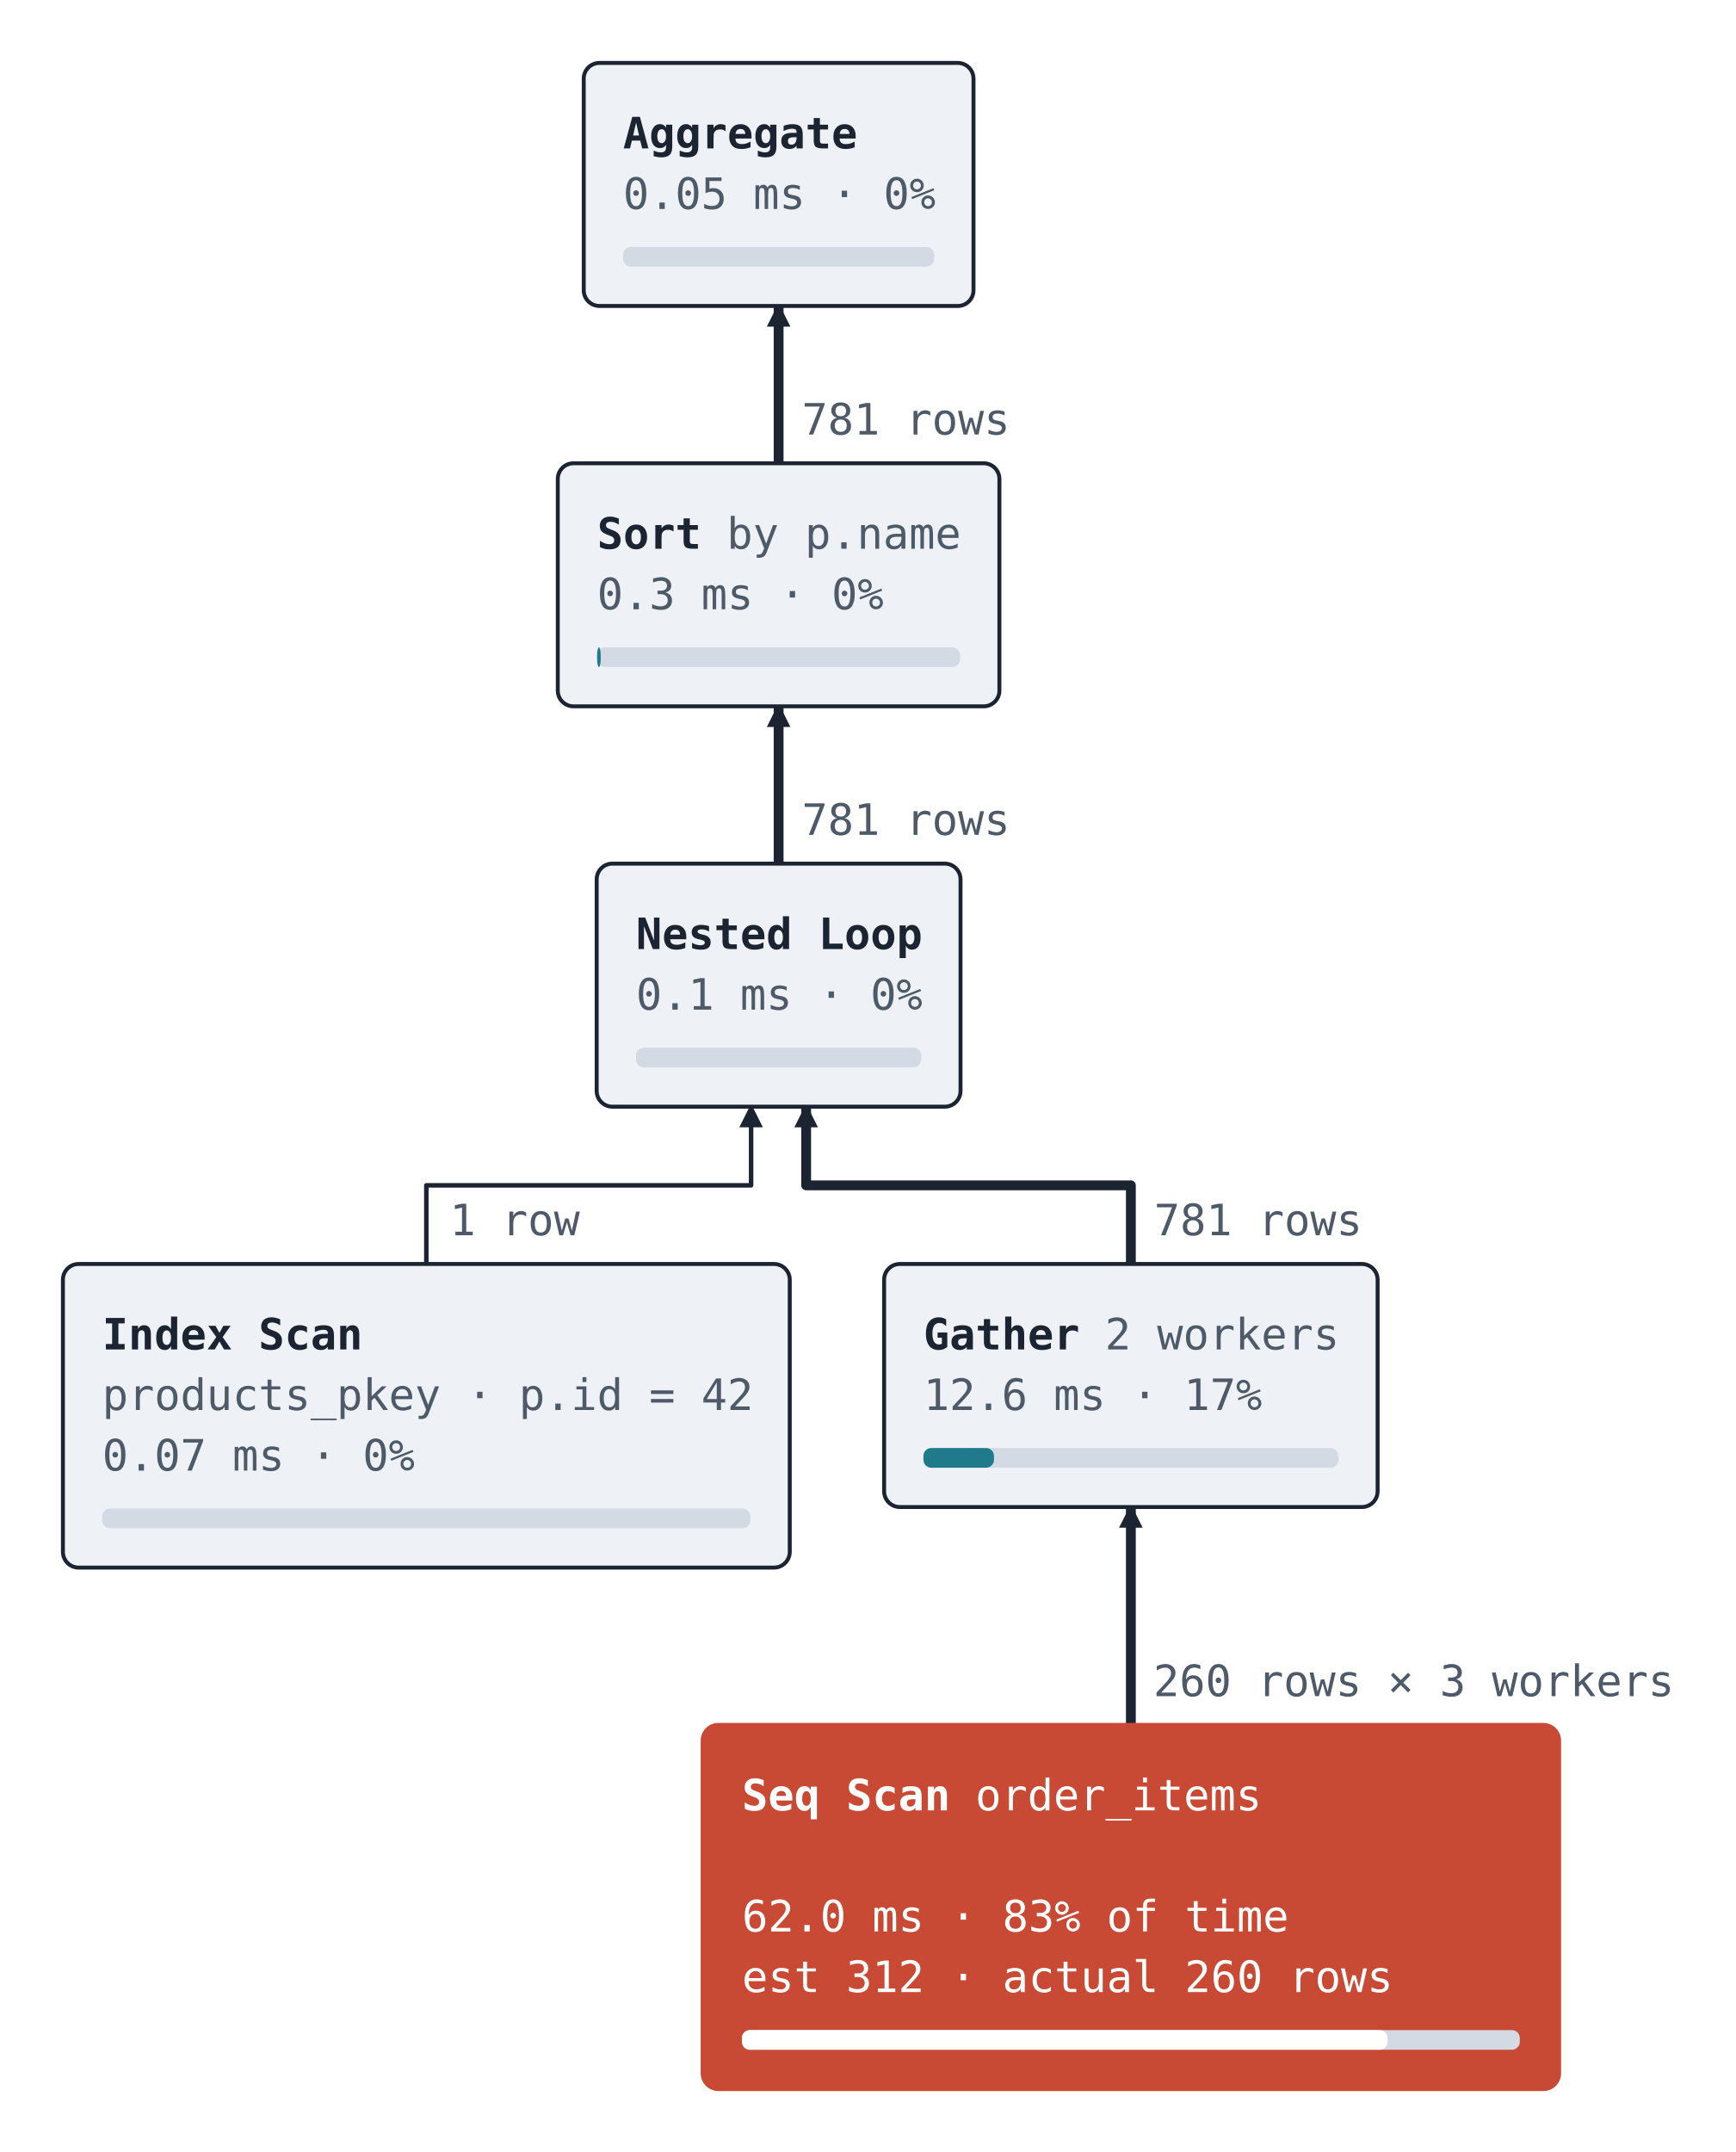
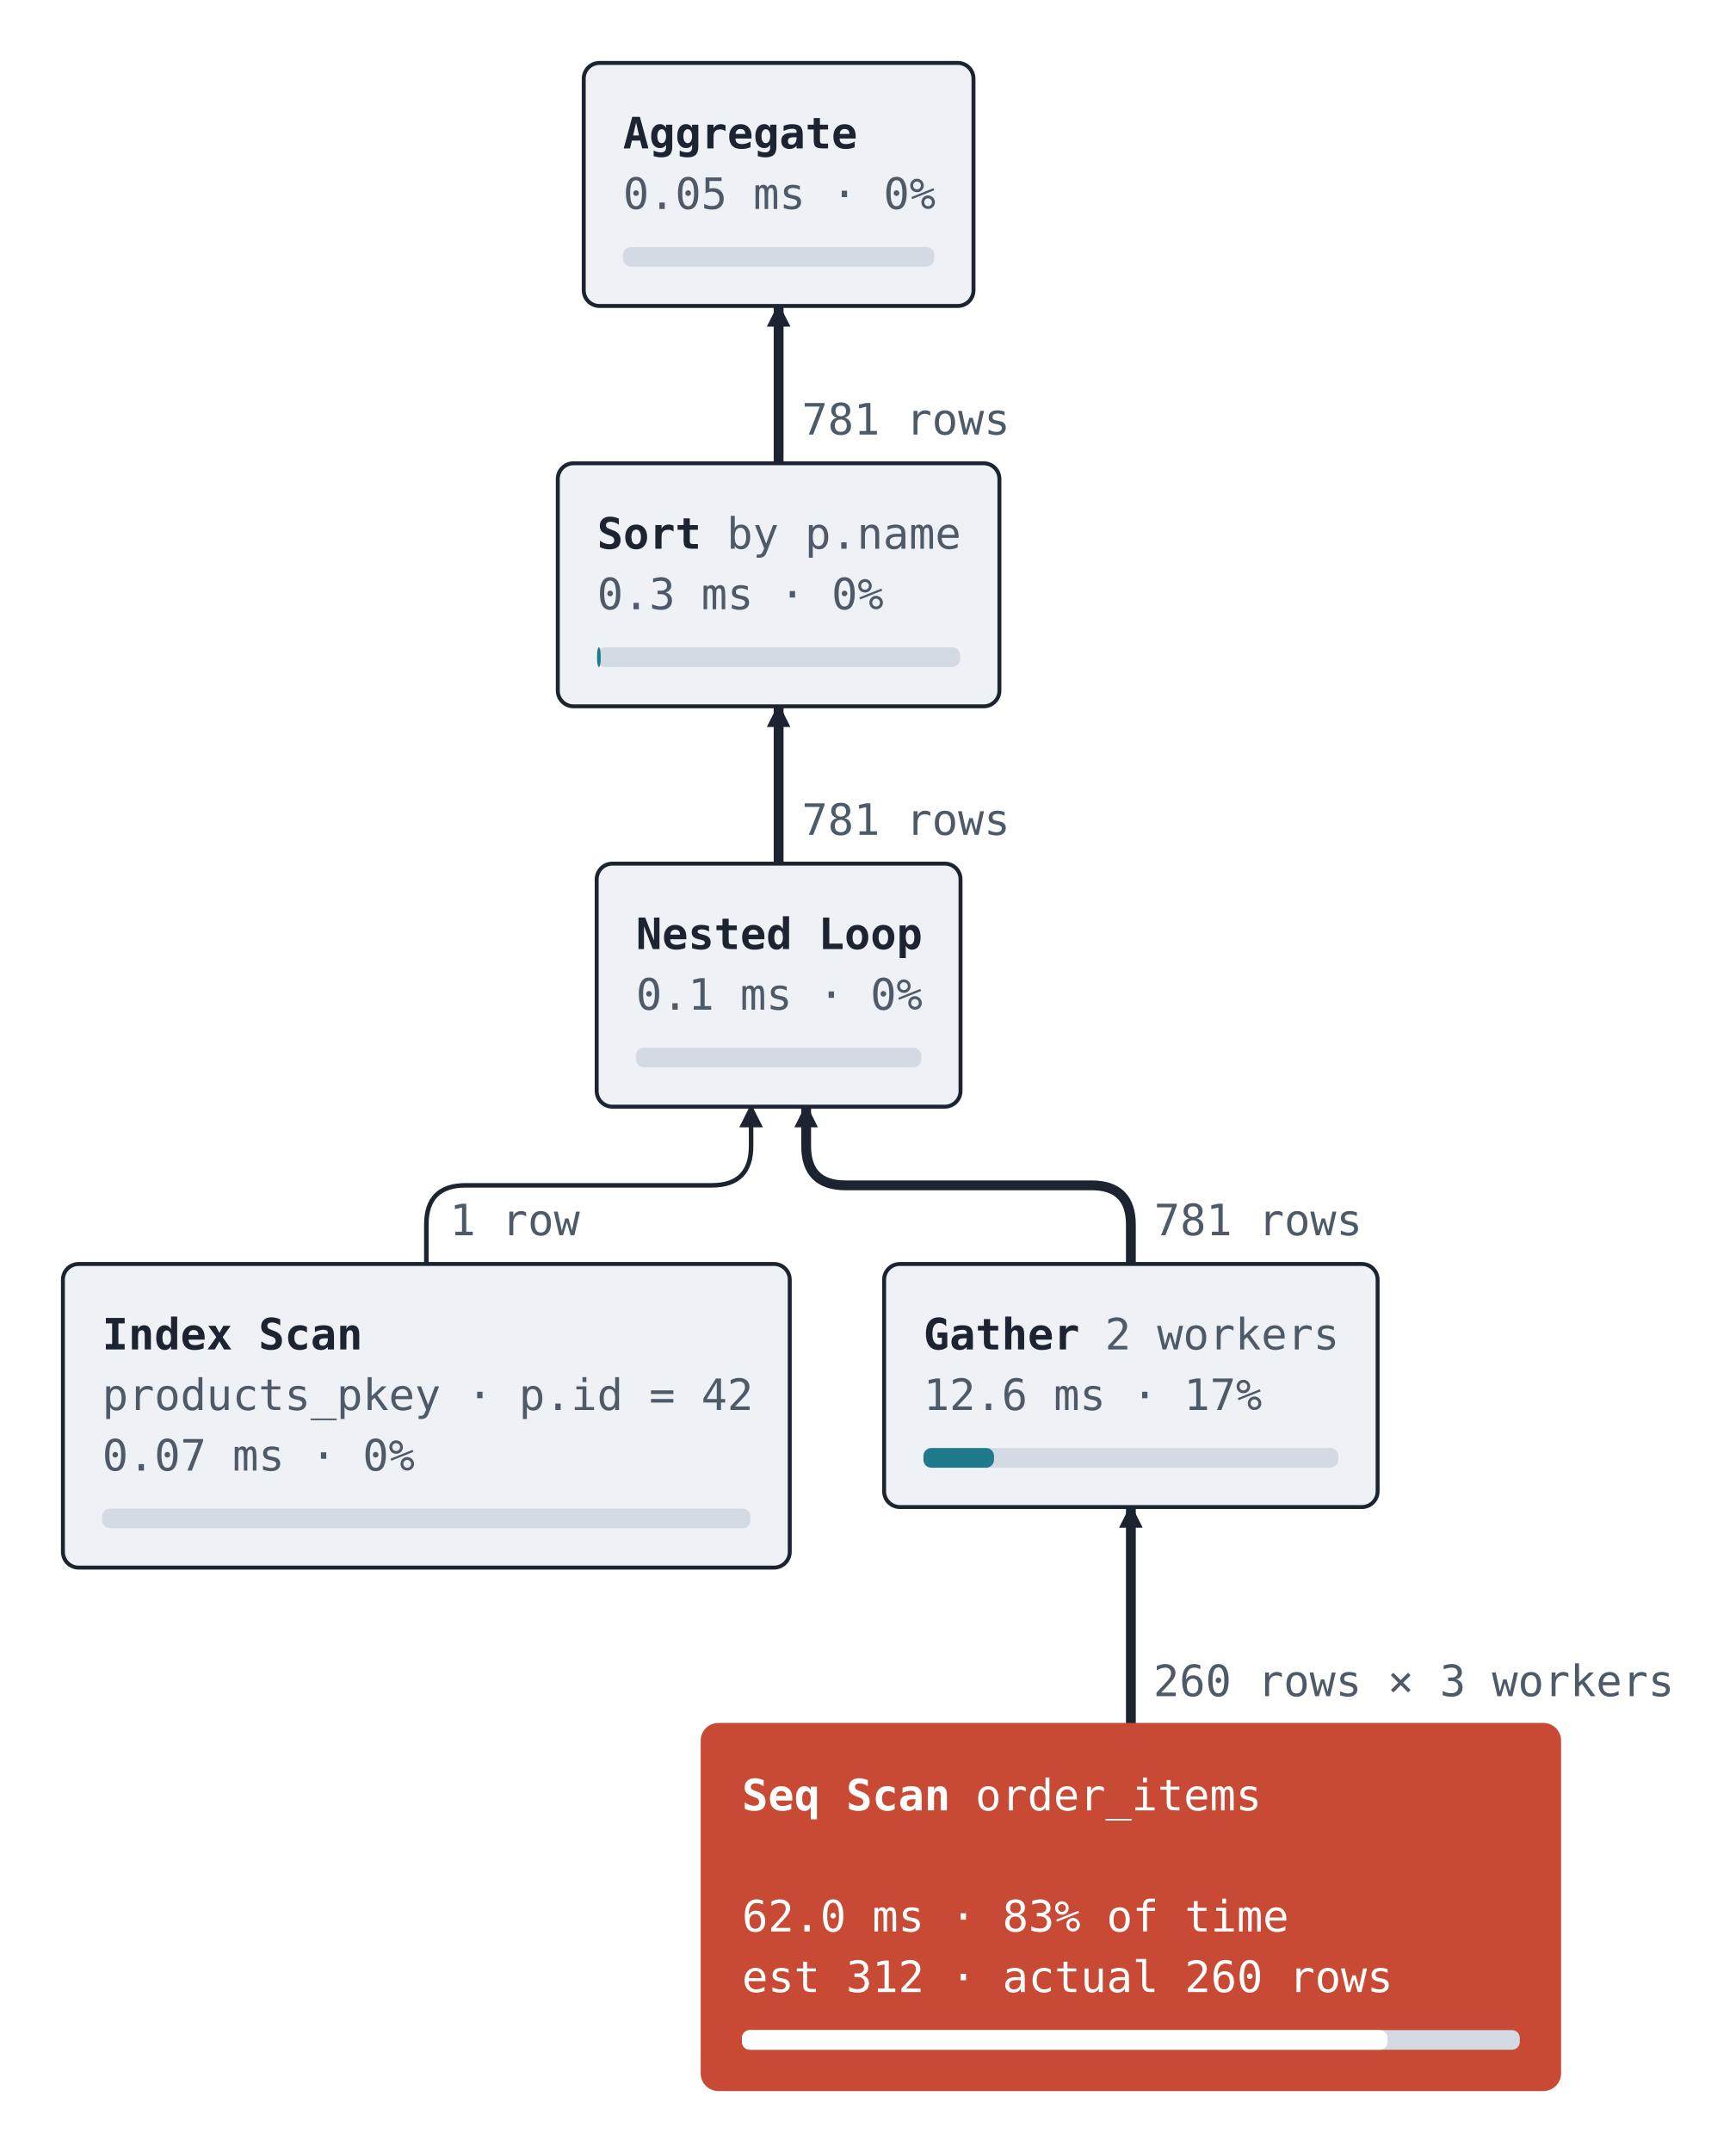
<svg xmlns="http://www.w3.org/2000/svg" viewBox="0 0 441.47 547.2" width="441.47" height="547.2">
  <defs>
    <marker id="dg-arrow" viewBox="0 0 8 8" refX="7" refY="4" markerWidth="6" markerHeight="6" orient="auto-start-reverse" markerUnits="userSpaceOnUse">
      <path d="M0,0 L8,4 L0,8 z" fill="#1b2430" />
    </marker>
  </defs>
  <rect width="441.47" height="547.2" fill="#ffffff" />
  <polyline points="198.01,77.8 198.01,117.8" fill="none" stroke="#1b2430" stroke-width="2.5" stroke-linejoin="round" marker-start="url(#dg-arrow)" class="edge" />
  <text x="230.38" y="110.49" text-anchor="middle" fill="#4e5a68" font-family="&quot;Go Mono&quot;, &quot;IBM Plex Mono&quot;, ui-monospace, Menlo, monospace" font-size="11" xml:space="preserve">781 rows</text>
  <polyline points="198.01,179.6 198.01,219.6" fill="none" stroke="#1b2430" stroke-width="2.5" stroke-linejoin="round" marker-start="url(#dg-arrow)" class="edge" />
  <text x="230.38" y="212.29" text-anchor="middle" fill="#4e5a68" font-family="&quot;Go Mono&quot;, &quot;IBM Plex Mono&quot;, ui-monospace, Menlo, monospace" font-size="11" xml:space="preserve">781 rows</text>
-   <polyline points="191.01,281.4 191.01,301.4 108.42,301.4 108.42,321.4" fill="none" stroke="#1b2430" stroke-width="1.15" stroke-linejoin="round" marker-start="url(#dg-arrow)" class="edge" />
+   <path d="M191.01,281.4 L191.01,291.4 Q191.01,301.4 181.01,301.4 L118.42,301.4 Q108.42,301.4 108.42,311.4 L108.42,321.4" fill="none" stroke="#1b2430" stroke-width="1.15" stroke-linejoin="round" marker-start="url(#dg-arrow)" class="edge" />
  <text x="130.91" y="314.09" text-anchor="middle" fill="#4e5a68" font-family="&quot;Go Mono&quot;, &quot;IBM Plex Mono&quot;, ui-monospace, Menlo, monospace" font-size="11" xml:space="preserve">1 row</text>
-   <polyline points="205.01,281.4 205.01,301.4 287.59,301.4 287.59,321.4" fill="none" stroke="#1b2430" stroke-width="2.5" stroke-linejoin="round" marker-start="url(#dg-arrow)" class="edge" />
+   <path d="M205.01,281.4 L205.01,291.4 Q205.01,301.4 215.01,301.4 L277.59,301.4 Q287.59,301.4 287.59,311.4 L287.59,321.4" fill="none" stroke="#1b2430" stroke-width="2.5" stroke-linejoin="round" marker-start="url(#dg-arrow)" class="edge" />
  <text x="319.97" y="314.09" text-anchor="middle" fill="#4e5a68" font-family="&quot;Go Mono&quot;, &quot;IBM Plex Mono&quot;, ui-monospace, Menlo, monospace" font-size="11" xml:space="preserve">781 rows</text>
  <polyline points="287.59,383.2 287.59,438.6" fill="none" stroke="#1b2430" stroke-width="2.5" stroke-linejoin="round" marker-start="url(#dg-arrow)" class="edge" />
  <text x="359.53" y="431.29" text-anchor="middle" fill="#4e5a68" font-family="&quot;Go Mono&quot;, &quot;IBM Plex Mono&quot;, ui-monospace, Menlo, monospace" font-size="11" xml:space="preserve">260 rows × 3 workers</text>
  <g class="node" data-id="agg">
    <rect x="148.45" y="16" width="99.12" height="61.8" rx="4" fill="#eef1f5" stroke="#1b2430" />
    <text x="158.45" y="37.73" fill="#1b2430" font-family="&quot;Go Mono&quot;, &quot;IBM Plex Mono&quot;, ui-monospace, Menlo, monospace" font-size="11" font-weight="700" xml:space="preserve">Aggregate</text>
    <text x="158.45" y="53.13" fill="#4e5a68" font-family="&quot;Go Mono&quot;, &quot;IBM Plex Mono&quot;, ui-monospace, Menlo, monospace" font-size="11" xml:space="preserve">0.05 ms · 0%</text>
    <rect x="158.45" y="62.8" width="79.12" height="5" rx="2" fill="#d3dae3" />
  </g>
  <g class="node" data-id="sort">
    <rect x="141.85" y="117.8" width="112.31" height="61.8" rx="4" fill="#eef1f5" stroke="#1b2430" />
    <text x="151.85" y="139.53" fill="#1b2430" font-family="&quot;Go Mono&quot;, &quot;IBM Plex Mono&quot;, ui-monospace, Menlo, monospace" font-size="11" font-weight="700" xml:space="preserve">Sort </text>
    <text x="184.82" y="139.53" fill="#4e5a68" font-family="&quot;Go Mono&quot;, &quot;IBM Plex Mono&quot;, ui-monospace, Menlo, monospace" font-size="11" xml:space="preserve">by p.name</text>
    <text x="151.85" y="154.93" fill="#4e5a68" font-family="&quot;Go Mono&quot;, &quot;IBM Plex Mono&quot;, ui-monospace, Menlo, monospace" font-size="11" xml:space="preserve">0.3 ms · 0%</text>
    <rect x="151.85" y="164.6" width="92.31" height="5" rx="2" fill="#d3dae3" />
    <rect x="151.85" y="164.6" width="0.92" height="5" rx="2" fill="#1f7a8c" />
  </g>
  <g class="node" data-id="nl">
    <rect x="151.74" y="219.6" width="92.53" height="61.8" rx="4" fill="#eef1f5" stroke="#1b2430" />
    <text x="161.74" y="241.33" fill="#1b2430" font-family="&quot;Go Mono&quot;, &quot;IBM Plex Mono&quot;, ui-monospace, Menlo, monospace" font-size="11" font-weight="700" xml:space="preserve">Nested Loop</text>
    <text x="161.74" y="256.73" fill="#4e5a68" font-family="&quot;Go Mono&quot;, &quot;IBM Plex Mono&quot;, ui-monospace, Menlo, monospace" font-size="11" xml:space="preserve">0.1 ms · 0%</text>
    <rect x="161.74" y="266.4" width="72.53" height="5" rx="2" fill="#d3dae3" />
  </g>
  <g class="node" data-id="idx">
    <rect x="16" y="321.4" width="184.84" height="77.2" rx="4" fill="#eef1f5" stroke="#1b2430" />
    <text x="26" y="343.13" fill="#1b2430" font-family="&quot;Go Mono&quot;, &quot;IBM Plex Mono&quot;, ui-monospace, Menlo, monospace" font-size="11" font-weight="700" xml:space="preserve">Index Scan</text>
    <text x="26" y="358.53" fill="#4e5a68" font-family="&quot;Go Mono&quot;, &quot;IBM Plex Mono&quot;, ui-monospace, Menlo, monospace" font-size="11" xml:space="preserve">products_pkey · p.id = 42</text>
    <text x="26" y="373.93" fill="#4e5a68" font-family="&quot;Go Mono&quot;, &quot;IBM Plex Mono&quot;, ui-monospace, Menlo, monospace" font-size="11" xml:space="preserve">0.07 ms · 0%</text>
    <rect x="26" y="383.6" width="164.84" height="5" rx="2" fill="#d3dae3" />
  </g>
  <g class="node" data-id="gather">
    <rect x="224.84" y="321.4" width="125.5" height="61.8" rx="4" fill="#eef1f5" stroke="#1b2430" />
    <text x="234.84" y="343.13" fill="#1b2430" font-family="&quot;Go Mono&quot;, &quot;IBM Plex Mono&quot;, ui-monospace, Menlo, monospace" font-size="11" font-weight="700" xml:space="preserve">Gather </text>
    <text x="281" y="343.13" fill="#4e5a68" font-family="&quot;Go Mono&quot;, &quot;IBM Plex Mono&quot;, ui-monospace, Menlo, monospace" font-size="11" xml:space="preserve">2 workers</text>
    <text x="234.84" y="358.53" fill="#4e5a68" font-family="&quot;Go Mono&quot;, &quot;IBM Plex Mono&quot;, ui-monospace, Menlo, monospace" font-size="11" xml:space="preserve">12.6 ms · 17%</text>
    <rect x="234.84" y="368.2" width="105.5" height="5" rx="2" fill="#d3dae3" />
    <rect x="234.84" y="368.2" width="17.94" height="5" rx="2" fill="#1f7a8c" />
  </g>
  <g class="node hot" data-id="seq">
    <rect x="178.69" y="438.6" width="217.81" height="92.6" rx="4" fill="#c94a34" stroke="#c94a34" />
    <text x="188.69" y="460.33" fill="#ffffff" font-family="&quot;Go Mono&quot;, &quot;IBM Plex Mono&quot;, ui-monospace, Menlo, monospace" font-size="11" font-weight="700" xml:space="preserve">Seq Scan </text>
    <text x="248.03" y="460.33" fill="#ffffff" font-family="&quot;Go Mono&quot;, &quot;IBM Plex Mono&quot;, ui-monospace, Menlo, monospace" font-size="11" xml:space="preserve">order_items</text>
    <text x="188.69" y="475.73" fill="#ffffff" font-family="&quot;Go Mono&quot;, &quot;IBM Plex Mono&quot;, ui-monospace, Menlo, monospace" font-size="11" xml:space="preserve" />
    <text x="188.69" y="491.13" fill="#ffffff" font-family="&quot;Go Mono&quot;, &quot;IBM Plex Mono&quot;, ui-monospace, Menlo, monospace" font-size="11" xml:space="preserve">62.0 ms · 83% of time</text>
    <text x="188.69" y="506.53" fill="#ffffff" font-family="&quot;Go Mono&quot;, &quot;IBM Plex Mono&quot;, ui-monospace, Menlo, monospace" font-size="11" xml:space="preserve">est 312 · actual 260 rows</text>
    <rect x="188.69" y="516.2" width="197.81" height="5" rx="2" fill="#d3dae3" />
    <rect x="188.69" y="516.2" width="164.18" height="5" rx="2" fill="#ffffff" />
  </g>
</svg>
